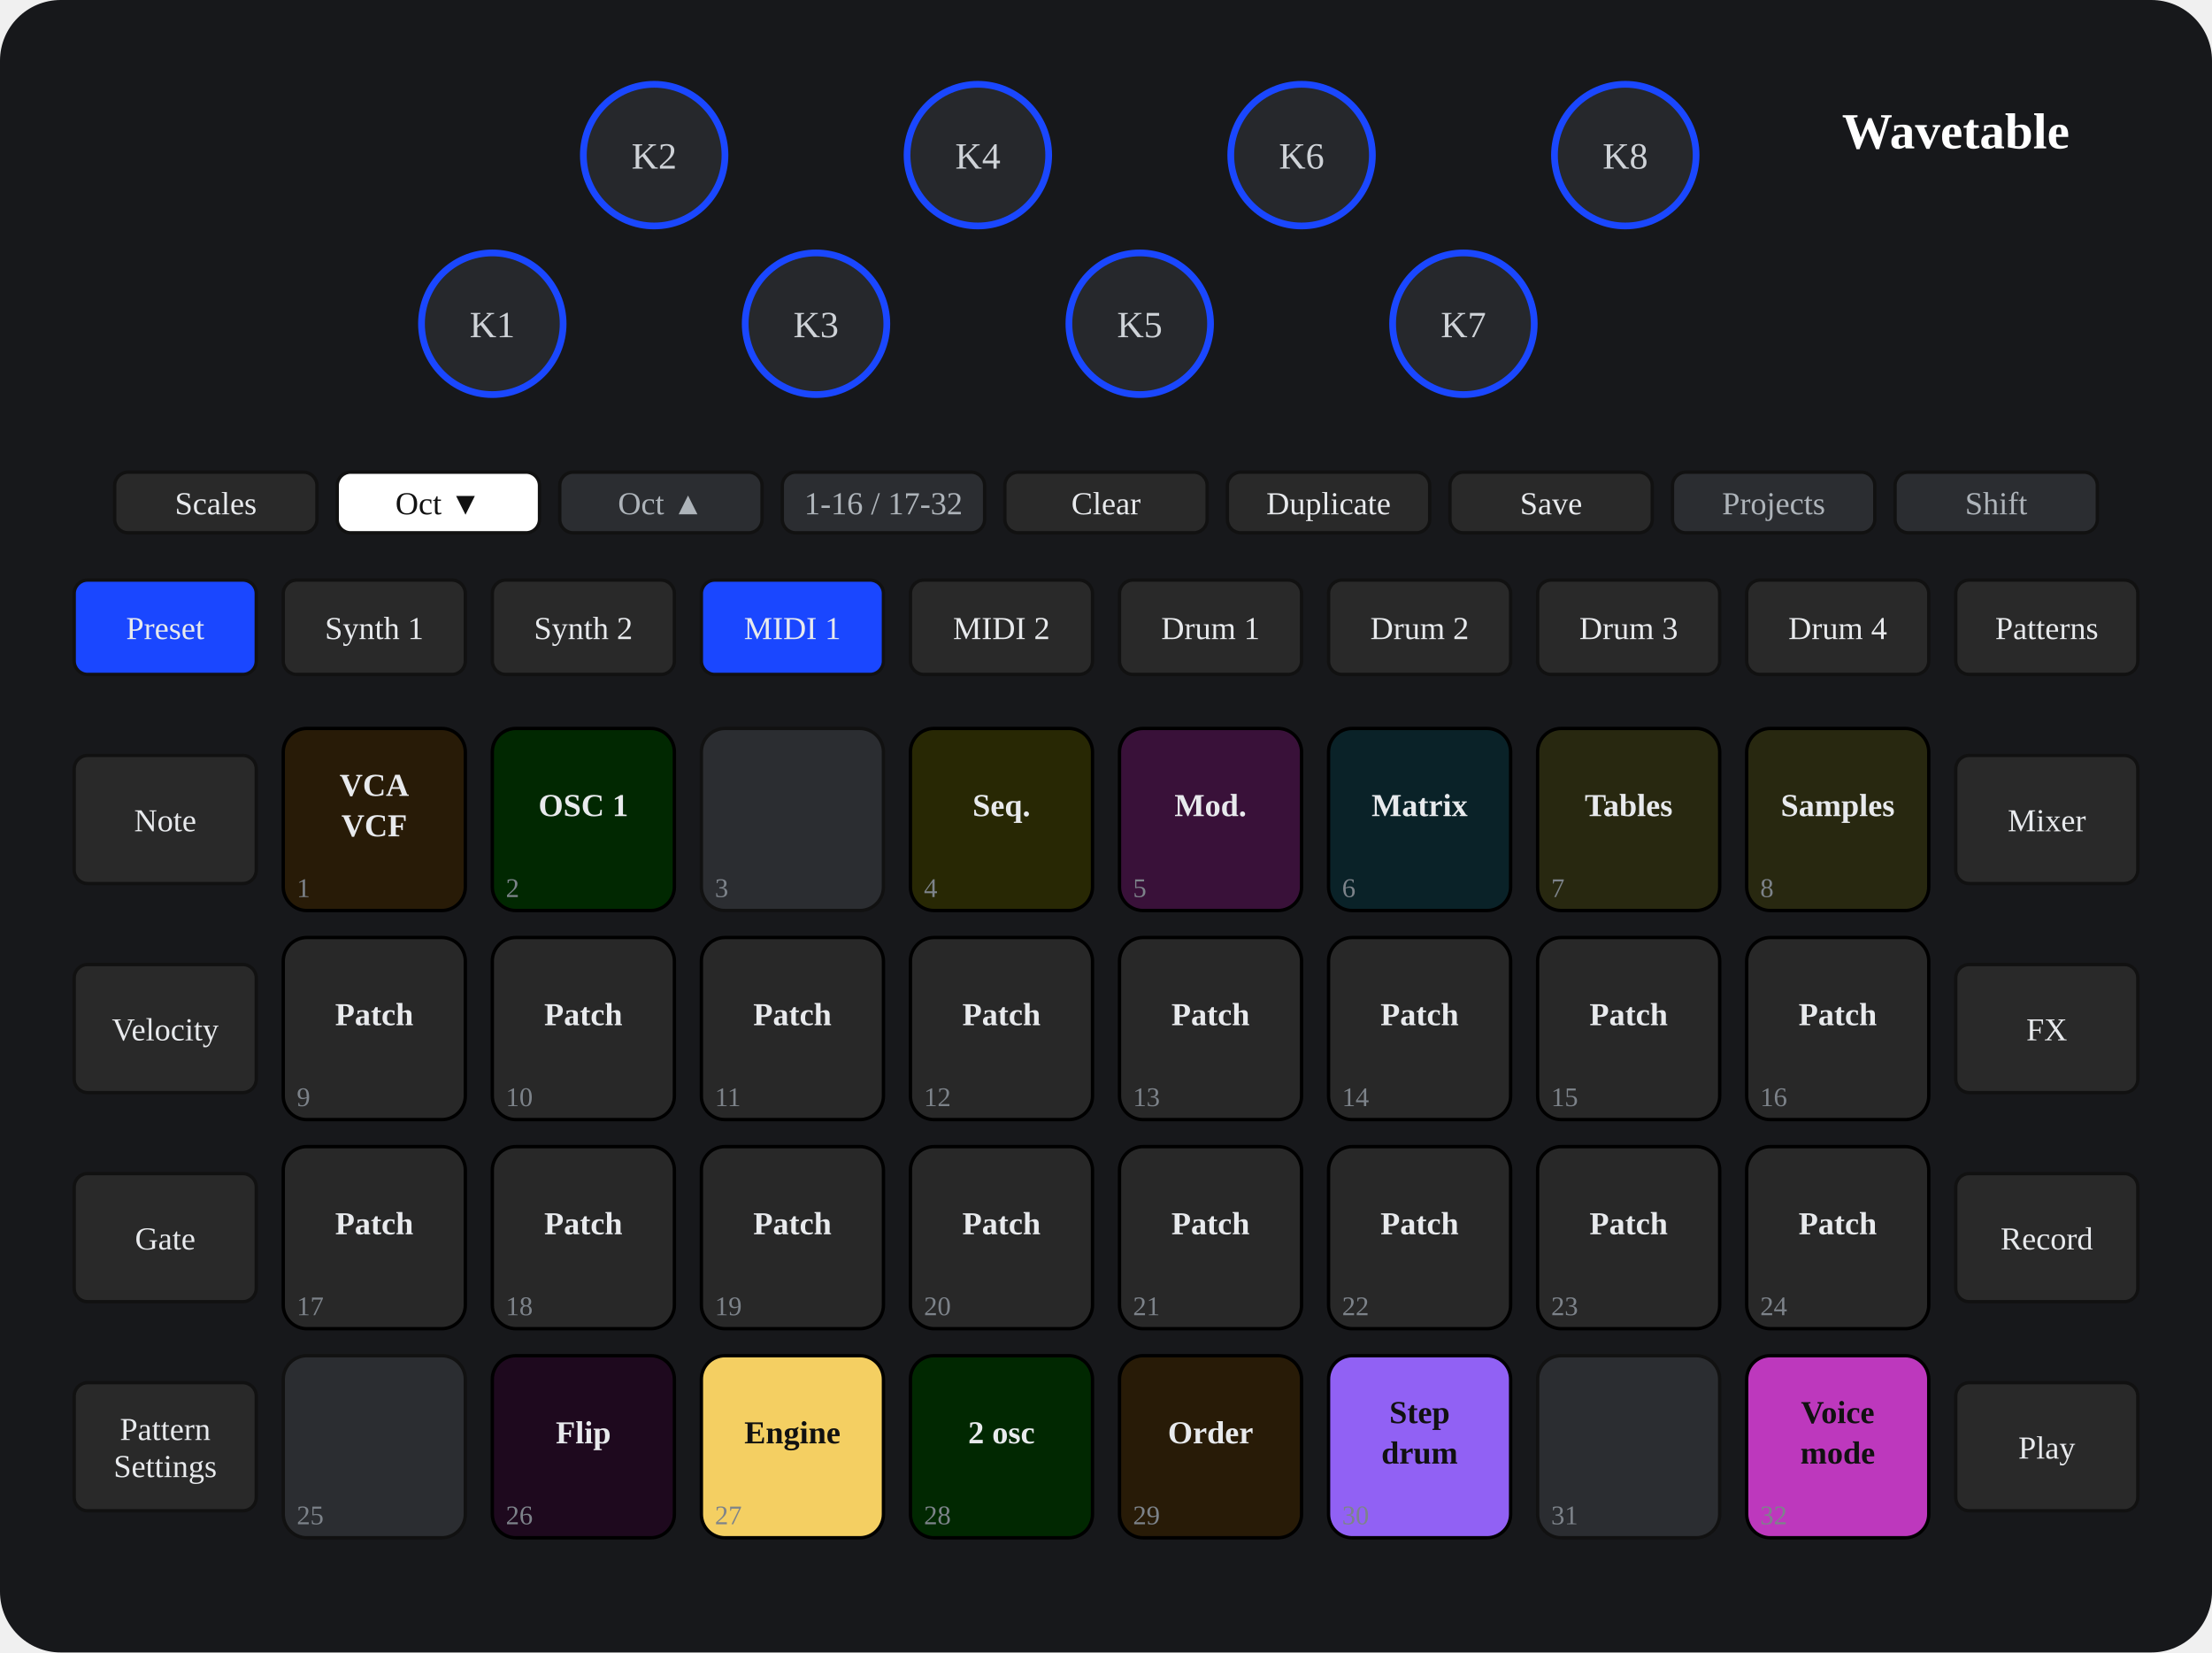
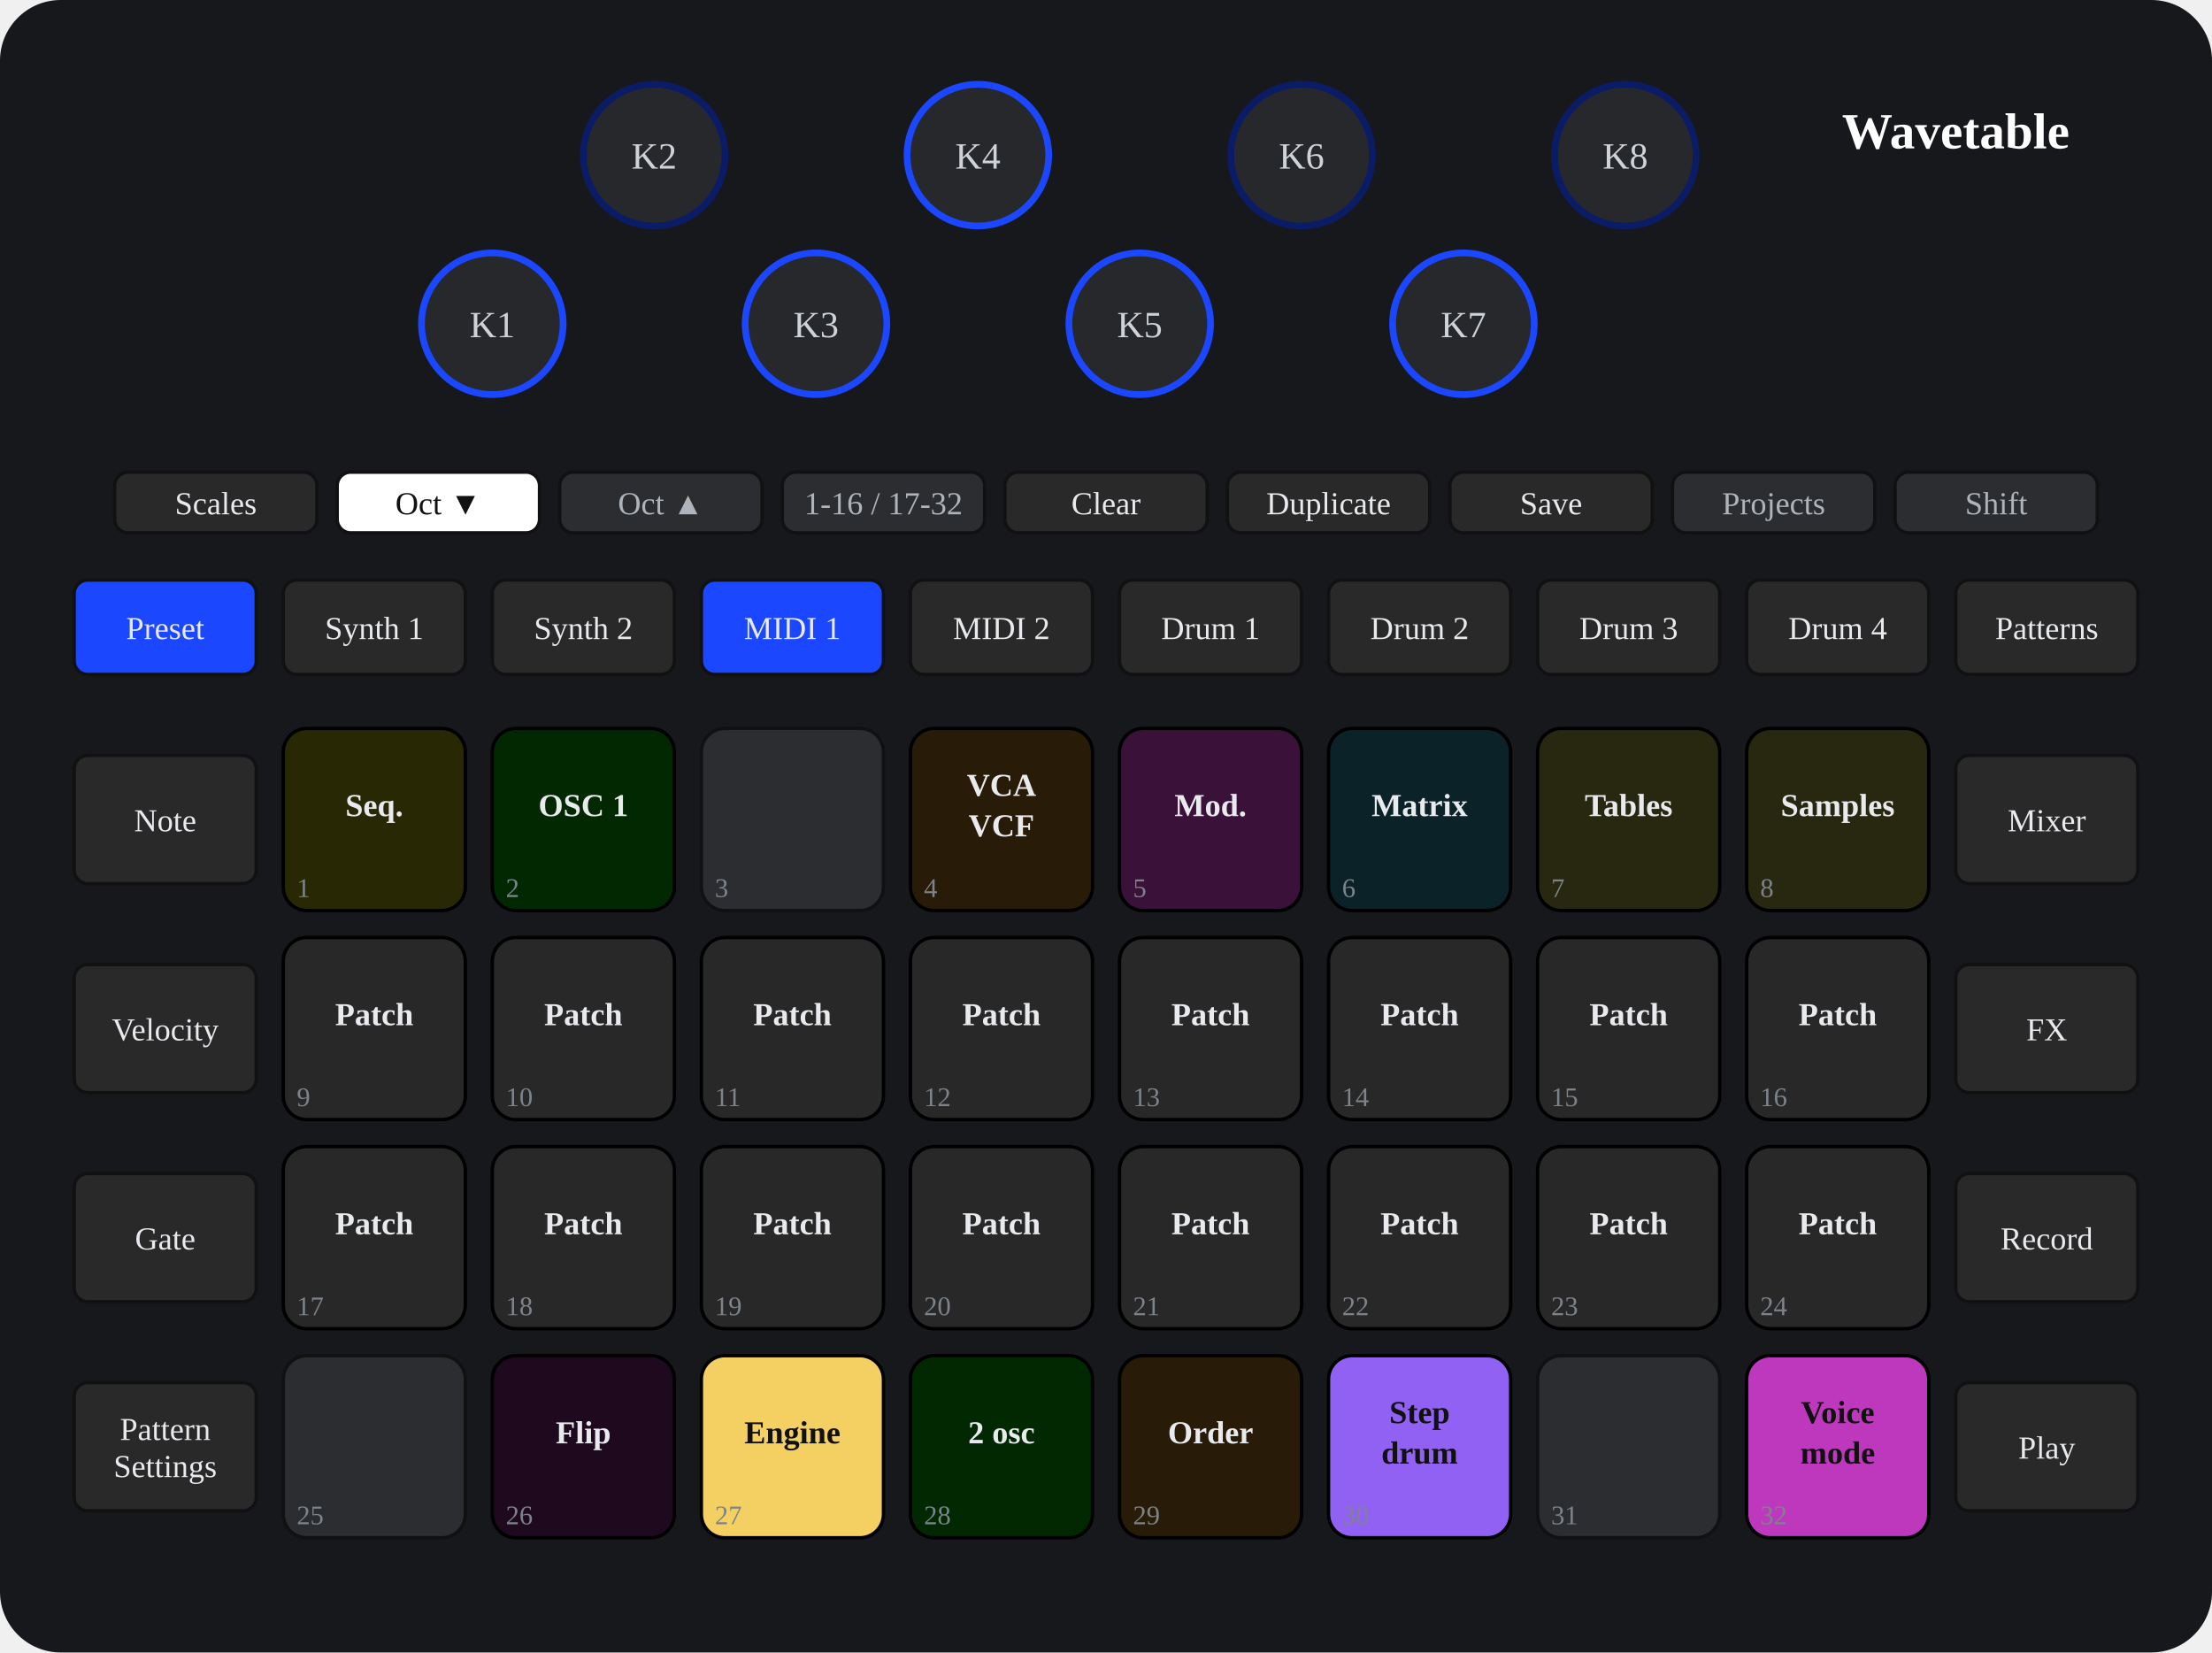
<svg xmlns="http://www.w3.org/2000/svg" viewBox="0 0 656 490" role="img" aria-label="Wavetable (pad 21 of the engine row): pad 27 in sand; pads 7 and 8, the two lists.">
  <rect x="0" y="0" width="656" height="490" rx="18" fill="#17181b" />
  <circle cx="146" cy="96" r="21" fill="#26282c" stroke="#1a47ff" stroke-width="2" />
  <text x="146" y="100" font-size="11" fill="#cfd3d8" text-anchor="middle">K1</text>
-   <circle cx="194" cy="46" r="21" fill="#26282c" stroke="#1a47ff" stroke-width="2" />
+   <circle cx="194" cy="46" r="21" fill="#26282c" stroke="#0a1c66" stroke-width="2" />
  <text x="194" y="50" font-size="11" fill="#cfd3d8" text-anchor="middle">K2</text>
  <circle cx="242" cy="96" r="21" fill="#26282c" stroke="#1a47ff" stroke-width="2" />
  <text x="242" y="100" font-size="11" fill="#cfd3d8" text-anchor="middle">K3</text>
  <circle cx="290" cy="46" r="21" fill="#26282c" stroke="#1a47ff" stroke-width="2" />
  <text x="290" y="50" font-size="11" fill="#cfd3d8" text-anchor="middle">K4</text>
  <circle cx="338" cy="96" r="21" fill="#26282c" stroke="#1a47ff" stroke-width="2" />
  <text x="338" y="100" font-size="11" fill="#cfd3d8" text-anchor="middle">K5</text>
-   <circle cx="386" cy="46" r="21" fill="#26282c" stroke="#1a47ff" stroke-width="2" />
+   <circle cx="386" cy="46" r="21" fill="#26282c" stroke="#0a1c66" stroke-width="2" />
  <text x="386" y="50" font-size="11" fill="#cfd3d8" text-anchor="middle">K6</text>
  <circle cx="434" cy="96" r="21" fill="#26282c" stroke="#1a47ff" stroke-width="2" />
  <text x="434" y="100" font-size="11" fill="#cfd3d8" text-anchor="middle">K7</text>
-   <circle cx="482" cy="46" r="21" fill="#26282c" stroke="#1a47ff" stroke-width="2" />
+   <circle cx="482" cy="46" r="21" fill="#26282c" stroke="#0a1c66" stroke-width="2" />
  <text x="482" y="50" font-size="11" fill="#cfd3d8" text-anchor="middle">K8</text>
  <text x="580" y="44" font-size="15" font-weight="bold" fill="#ffffff" text-anchor="middle">Wavetable</text>
  <rect x="34" y="140" width="60" height="18" rx="4" fill="#292929" stroke="#111" />
  <text x="64.0" y="152.5" font-size="9.5" fill="#e8eaed" text-anchor="middle">Scales</text>
  <rect x="100" y="140" width="60" height="18" rx="4" fill="#ffffff" stroke="#111" />
  <text x="130.0" y="152.5" font-size="9.5" fill="#111" text-anchor="middle">Oct ▼</text>
  <rect x="166" y="140" width="60" height="18" rx="4" fill="#2b2d31" stroke="#111" />
  <text x="196.0" y="152.5" font-size="9.5" fill="#aeb4ba" text-anchor="middle">Oct ▲</text>
  <rect x="232" y="140" width="60" height="18" rx="4" fill="#2b2d31" stroke="#111" />
  <text x="262.0" y="152.5" font-size="9.5" fill="#aeb4ba" text-anchor="middle">1-16 / 17-32</text>
  <rect x="298" y="140" width="60" height="18" rx="4" fill="#292929" stroke="#111" />
  <text x="328.0" y="152.5" font-size="9.5" fill="#e8eaed" text-anchor="middle">Clear</text>
  <rect x="364" y="140" width="60" height="18" rx="4" fill="#292929" stroke="#111" />
  <text x="394.0" y="152.5" font-size="9.5" fill="#e8eaed" text-anchor="middle">Duplicate</text>
  <rect x="430" y="140" width="60" height="18" rx="4" fill="#292929" stroke="#111" />
  <text x="460.0" y="152.5" font-size="9.5" fill="#e8eaed" text-anchor="middle">Save</text>
  <rect x="496" y="140" width="60" height="18" rx="4" fill="#2b2d31" stroke="#111" />
  <text x="526.0" y="152.5" font-size="9.5" fill="#aeb4ba" text-anchor="middle">Projects</text>
  <rect x="562" y="140" width="60" height="18" rx="4" fill="#2b2d31" stroke="#111" />
  <text x="592.0" y="152.5" font-size="9.5" fill="#aeb4ba" text-anchor="middle">Shift</text>
  <rect x="22" y="172" width="54" height="28" rx="4" fill="#1a47ff" stroke="#111" />
  <text x="49.0" y="189.5" font-size="9.5" fill="#e8eaed" text-anchor="middle">Preset</text>
  <rect x="84" y="172" width="54" height="28" rx="4" fill="#292929" stroke="#111" />
  <text x="111.0" y="189.5" font-size="9.5" fill="#e8eaed" text-anchor="middle">Synth 1</text>
  <rect x="146" y="172" width="54" height="28" rx="4" fill="#292929" stroke="#111" />
  <text x="173.0" y="189.5" font-size="9.5" fill="#e8eaed" text-anchor="middle">Synth 2</text>
  <rect x="208" y="172" width="54" height="28" rx="4" fill="#1a47ff" stroke="#111" />
  <text x="235.0" y="189.5" font-size="9.5" fill="#e8eaed" text-anchor="middle">MIDI 1</text>
  <rect x="270" y="172" width="54" height="28" rx="4" fill="#292929" stroke="#111" />
  <text x="297.0" y="189.5" font-size="9.5" fill="#e8eaed" text-anchor="middle">MIDI 2</text>
  <rect x="332" y="172" width="54" height="28" rx="4" fill="#292929" stroke="#111" />
  <text x="359.0" y="189.5" font-size="9.5" fill="#e8eaed" text-anchor="middle">Drum 1</text>
  <rect x="394" y="172" width="54" height="28" rx="4" fill="#292929" stroke="#111" />
  <text x="421.0" y="189.5" font-size="9.5" fill="#e8eaed" text-anchor="middle">Drum 2</text>
  <rect x="456" y="172" width="54" height="28" rx="4" fill="#292929" stroke="#111" />
  <text x="483.0" y="189.5" font-size="9.5" fill="#e8eaed" text-anchor="middle">Drum 3</text>
  <rect x="518" y="172" width="54" height="28" rx="4" fill="#292929" stroke="#111" />
  <text x="545.0" y="189.5" font-size="9.5" fill="#e8eaed" text-anchor="middle">Drum 4</text>
  <rect x="580" y="172" width="54" height="28" rx="4" fill="#292929" stroke="#111" />
  <text x="607.0" y="189.5" font-size="9.5" fill="#e8eaed" text-anchor="middle">Patterns</text>
  <rect x="22" y="224" width="54" height="38" rx="4" fill="#292929" stroke="#111" />
  <text x="49.0" y="246.5" font-size="9.5" fill="#e8eaed" text-anchor="middle">Note</text>
  <rect x="580" y="224" width="54" height="38" rx="4" fill="#292929" stroke="#111" />
  <text x="607.0" y="246.5" font-size="9.5" fill="#e8eaed" text-anchor="middle">Mixer</text>
  <rect x="22" y="286" width="54" height="38" rx="4" fill="#292929" stroke="#111" />
  <text x="49.0" y="308.5" font-size="9.5" fill="#e8eaed" text-anchor="middle">Velocity</text>
  <rect x="580" y="286" width="54" height="38" rx="4" fill="#292929" stroke="#111" />
  <text x="607.0" y="308.5" font-size="9.5" fill="#e8eaed" text-anchor="middle">FX</text>
  <rect x="22" y="348" width="54" height="38" rx="4" fill="#292929" stroke="#111" />
  <text x="49.0" y="370.5" font-size="9.5" fill="#e8eaed" text-anchor="middle">Gate</text>
  <rect x="580" y="348" width="54" height="38" rx="4" fill="#292929" stroke="#111" />
  <text x="607.0" y="370.5" font-size="9.5" fill="#e8eaed" text-anchor="middle">Record</text>
  <rect x="22" y="410" width="54" height="38" rx="4" fill="#292929" stroke="#111" />
  <text x="49.0" y="427.0" font-size="9.5" fill="#e8eaed" text-anchor="middle">Pattern</text>
  <text x="49.0" y="438.0" font-size="9.5" fill="#e8eaed" text-anchor="middle">Settings</text>
  <rect x="580" y="410" width="54" height="38" rx="4" fill="#292929" stroke="#111" />
  <text x="607.0" y="432.5" font-size="9.5" fill="#e8eaed" text-anchor="middle">Play</text>
-   <rect x="84" y="216" width="54" height="54" rx="7" fill="#291c07" fill-opacity="0.95" stroke="#000" stroke-width="1" />
-   <text x="111.0" y="236" font-size="9.5" fill="#e8eaed" text-anchor="middle" font-weight="bold">VCA</text>
-   <text x="111.0" y="248" font-size="9.5" fill="#e8eaed" text-anchor="middle" font-weight="bold">VCF</text>
+   <rect x="84" y="216" width="54" height="54" rx="7" fill="#292904" fill-opacity="0.95" stroke="#000" stroke-width="1" />
+   <text x="111.0" y="242" font-size="9.5" fill="#e8eaed" text-anchor="middle" font-weight="bold">Seq.</text>
  <text x="88" y="266" font-size="8" fill="#7d838a">1</text>
  <rect x="146" y="216" width="54" height="54" rx="7" fill="#002900" fill-opacity="0.95" stroke="#000" stroke-width="1" />
  <text x="173.0" y="242" font-size="9.5" fill="#e8eaed" text-anchor="middle" font-weight="bold">OSC 1</text>
  <text x="150" y="266" font-size="8" fill="#7d838a">2</text>
  <rect x="208" y="216" width="54" height="54" rx="7" fill="#2b2d31" stroke="#111" />
  <text x="212" y="266" font-size="8" fill="#7d838a">3</text>
-   <rect x="270" y="216" width="54" height="54" rx="7" fill="#292904" fill-opacity="0.95" stroke="#000" stroke-width="1" />
-   <text x="297.0" y="242" font-size="9.5" fill="#e8eaed" text-anchor="middle" font-weight="bold">Seq.</text>
+   <rect x="270" y="216" width="54" height="54" rx="7" fill="#291c07" fill-opacity="0.95" stroke="#000" stroke-width="1" />
+   <text x="297.0" y="236" font-size="9.5" fill="#e8eaed" text-anchor="middle" font-weight="bold">VCA</text>
+   <text x="297.0" y="248" font-size="9.5" fill="#e8eaed" text-anchor="middle" font-weight="bold">VCF</text>
  <text x="274" y="266" font-size="8" fill="#7d838a">4</text>
  <rect x="332" y="216" width="54" height="54" rx="7" fill="#3b113b" fill-opacity="0.95" stroke="#000" stroke-width="1" />
  <text x="359.0" y="242" font-size="9.5" fill="#e8eaed" text-anchor="middle" font-weight="bold">Mod.</text>
  <text x="336" y="266" font-size="8" fill="#7d838a">5</text>
  <rect x="394" y="216" width="54" height="54" rx="7" fill="#0a2329" fill-opacity="0.95" stroke="#000" stroke-width="1" />
  <text x="421.0" y="242" font-size="9.5" fill="#e8eaed" text-anchor="middle" font-weight="bold">Matrix</text>
  <text x="398" y="266" font-size="8" fill="#7d838a">6</text>
  <rect x="456" y="216" width="54" height="54" rx="7" fill="#292910" fill-opacity="0.95" stroke="#000" stroke-width="1" />
  <text x="483.0" y="242" font-size="9.5" fill="#e8eaed" text-anchor="middle" font-weight="bold">Tables</text>
  <text x="460" y="266" font-size="8" fill="#7d838a">7</text>
  <rect x="518" y="216" width="54" height="54" rx="7" fill="#292910" fill-opacity="0.95" stroke="#000" stroke-width="1" />
  <text x="545.0" y="242" font-size="9.5" fill="#e8eaed" text-anchor="middle" font-weight="bold">Samples</text>
  <text x="522" y="266" font-size="8" fill="#7d838a">8</text>
  <rect x="84" y="278" width="54" height="54" rx="7" fill="#292929" fill-opacity="0.95" stroke="#000" stroke-width="1" />
  <text x="111.0" y="304" font-size="9.5" fill="#e8eaed" text-anchor="middle" font-weight="bold">Patch</text>
  <text x="88" y="328" font-size="8" fill="#7d838a">9</text>
  <rect x="146" y="278" width="54" height="54" rx="7" fill="#292929" fill-opacity="0.95" stroke="#000" stroke-width="1" />
  <text x="173.0" y="304" font-size="9.5" fill="#e8eaed" text-anchor="middle" font-weight="bold">Patch</text>
  <text x="150" y="328" font-size="8" fill="#7d838a">10</text>
  <rect x="208" y="278" width="54" height="54" rx="7" fill="#292929" fill-opacity="0.95" stroke="#000" stroke-width="1" />
  <text x="235.0" y="304" font-size="9.5" fill="#e8eaed" text-anchor="middle" font-weight="bold">Patch</text>
  <text x="212" y="328" font-size="8" fill="#7d838a">11</text>
  <rect x="270" y="278" width="54" height="54" rx="7" fill="#292929" fill-opacity="0.95" stroke="#000" stroke-width="1" />
  <text x="297.0" y="304" font-size="9.5" fill="#e8eaed" text-anchor="middle" font-weight="bold">Patch</text>
  <text x="274" y="328" font-size="8" fill="#7d838a">12</text>
  <rect x="332" y="278" width="54" height="54" rx="7" fill="#292929" fill-opacity="0.95" stroke="#000" stroke-width="1" />
  <text x="359.0" y="304" font-size="9.5" fill="#e8eaed" text-anchor="middle" font-weight="bold">Patch</text>
  <text x="336" y="328" font-size="8" fill="#7d838a">13</text>
  <rect x="394" y="278" width="54" height="54" rx="7" fill="#292929" fill-opacity="0.95" stroke="#000" stroke-width="1" />
  <text x="421.0" y="304" font-size="9.5" fill="#e8eaed" text-anchor="middle" font-weight="bold">Patch</text>
  <text x="398" y="328" font-size="8" fill="#7d838a">14</text>
  <rect x="456" y="278" width="54" height="54" rx="7" fill="#292929" fill-opacity="0.95" stroke="#000" stroke-width="1" />
  <text x="483.0" y="304" font-size="9.5" fill="#e8eaed" text-anchor="middle" font-weight="bold">Patch</text>
  <text x="460" y="328" font-size="8" fill="#7d838a">15</text>
  <rect x="518" y="278" width="54" height="54" rx="7" fill="#292929" fill-opacity="0.95" stroke="#000" stroke-width="1" />
  <text x="545.0" y="304" font-size="9.5" fill="#e8eaed" text-anchor="middle" font-weight="bold">Patch</text>
  <text x="522" y="328" font-size="8" fill="#7d838a">16</text>
  <rect x="84" y="340" width="54" height="54" rx="7" fill="#292929" fill-opacity="0.95" stroke="#000" stroke-width="1" />
  <text x="111.0" y="366" font-size="9.5" fill="#e8eaed" text-anchor="middle" font-weight="bold">Patch</text>
  <text x="88" y="390" font-size="8" fill="#7d838a">17</text>
  <rect x="146" y="340" width="54" height="54" rx="7" fill="#292929" fill-opacity="0.95" stroke="#000" stroke-width="1" />
  <text x="173.0" y="366" font-size="9.5" fill="#e8eaed" text-anchor="middle" font-weight="bold">Patch</text>
  <text x="150" y="390" font-size="8" fill="#7d838a">18</text>
  <rect x="208" y="340" width="54" height="54" rx="7" fill="#292929" fill-opacity="0.95" stroke="#000" stroke-width="1" />
  <text x="235.0" y="366" font-size="9.5" fill="#e8eaed" text-anchor="middle" font-weight="bold">Patch</text>
  <text x="212" y="390" font-size="8" fill="#7d838a">19</text>
  <rect x="270" y="340" width="54" height="54" rx="7" fill="#292929" fill-opacity="0.95" stroke="#000" stroke-width="1" />
  <text x="297.0" y="366" font-size="9.5" fill="#e8eaed" text-anchor="middle" font-weight="bold">Patch</text>
  <text x="274" y="390" font-size="8" fill="#7d838a">20</text>
  <rect x="332" y="340" width="54" height="54" rx="7" fill="#292929" fill-opacity="0.95" stroke="#000" stroke-width="1" />
  <text x="359.0" y="366" font-size="9.5" fill="#e8eaed" text-anchor="middle" font-weight="bold">Patch</text>
  <text x="336" y="390" font-size="8" fill="#7d838a">21</text>
  <rect x="394" y="340" width="54" height="54" rx="7" fill="#292929" fill-opacity="0.95" stroke="#000" stroke-width="1" />
  <text x="421.0" y="366" font-size="9.5" fill="#e8eaed" text-anchor="middle" font-weight="bold">Patch</text>
  <text x="398" y="390" font-size="8" fill="#7d838a">22</text>
  <rect x="456" y="340" width="54" height="54" rx="7" fill="#292929" fill-opacity="0.95" stroke="#000" stroke-width="1" />
  <text x="483.0" y="366" font-size="9.5" fill="#e8eaed" text-anchor="middle" font-weight="bold">Patch</text>
  <text x="460" y="390" font-size="8" fill="#7d838a">23</text>
  <rect x="518" y="340" width="54" height="54" rx="7" fill="#292929" fill-opacity="0.95" stroke="#000" stroke-width="1" />
  <text x="545.0" y="366" font-size="9.5" fill="#e8eaed" text-anchor="middle" font-weight="bold">Patch</text>
  <text x="522" y="390" font-size="8" fill="#7d838a">24</text>
  <rect x="84" y="402" width="54" height="54" rx="7" fill="#2b2d31" stroke="#111" />
  <text x="88" y="452" font-size="8" fill="#7d838a">25</text>
  <rect x="146" y="402" width="54" height="54" rx="7" fill="#1f091f" fill-opacity="0.95" stroke="#000" stroke-width="1" />
  <text x="173.0" y="428" font-size="9.5" fill="#e8eaed" text-anchor="middle" font-weight="bold">Flip</text>
  <text x="150" y="452" font-size="8" fill="#7d838a">26</text>
  <rect x="208" y="402" width="54" height="54" rx="7" fill="#ffd966" fill-opacity="0.95" stroke="#000" stroke-width="1" />
  <text x="235.0" y="428" font-size="9.5" fill="#111" text-anchor="middle" font-weight="bold">Engine</text>
  <text x="212" y="452" font-size="8" fill="#7d838a">27</text>
  <rect x="270" y="402" width="54" height="54" rx="7" fill="#002900" fill-opacity="0.95" stroke="#000" stroke-width="1" />
  <text x="297.0" y="428" font-size="9.5" fill="#e8eaed" text-anchor="middle" font-weight="bold">2 osc</text>
  <text x="274" y="452" font-size="8" fill="#7d838a">28</text>
  <rect x="332" y="402" width="54" height="54" rx="7" fill="#291c07" fill-opacity="0.95" stroke="#000" stroke-width="1" />
  <text x="359.0" y="428" font-size="9.5" fill="#e8eaed" text-anchor="middle" font-weight="bold">Order</text>
  <text x="336" y="452" font-size="8" fill="#7d838a">29</text>
  <rect x="394" y="402" width="54" height="54" rx="7" fill="#9865ff" fill-opacity="0.95" stroke="#000" stroke-width="1" />
  <text x="421.0" y="422" font-size="9.5" fill="#111" text-anchor="middle" font-weight="bold">Step</text>
  <text x="421.0" y="434" font-size="9.5" fill="#111" text-anchor="middle" font-weight="bold">drum</text>
  <text x="398" y="452" font-size="8" fill="#7d838a">30</text>
  <rect x="456" y="402" width="54" height="54" rx="7" fill="#2b2d31" stroke="#111" />
  <text x="460" y="452" font-size="8" fill="#7d838a">31</text>
  <rect x="518" y="402" width="54" height="54" rx="7" fill="#c63ac6" fill-opacity="0.95" stroke="#000" stroke-width="1" />
  <text x="545.0" y="422" font-size="9.5" fill="#111" text-anchor="middle" font-weight="bold">Voice</text>
  <text x="545.0" y="434" font-size="9.5" fill="#111" text-anchor="middle" font-weight="bold">mode</text>
  <text x="522" y="452" font-size="8" fill="#7d838a">32</text>
</svg>
